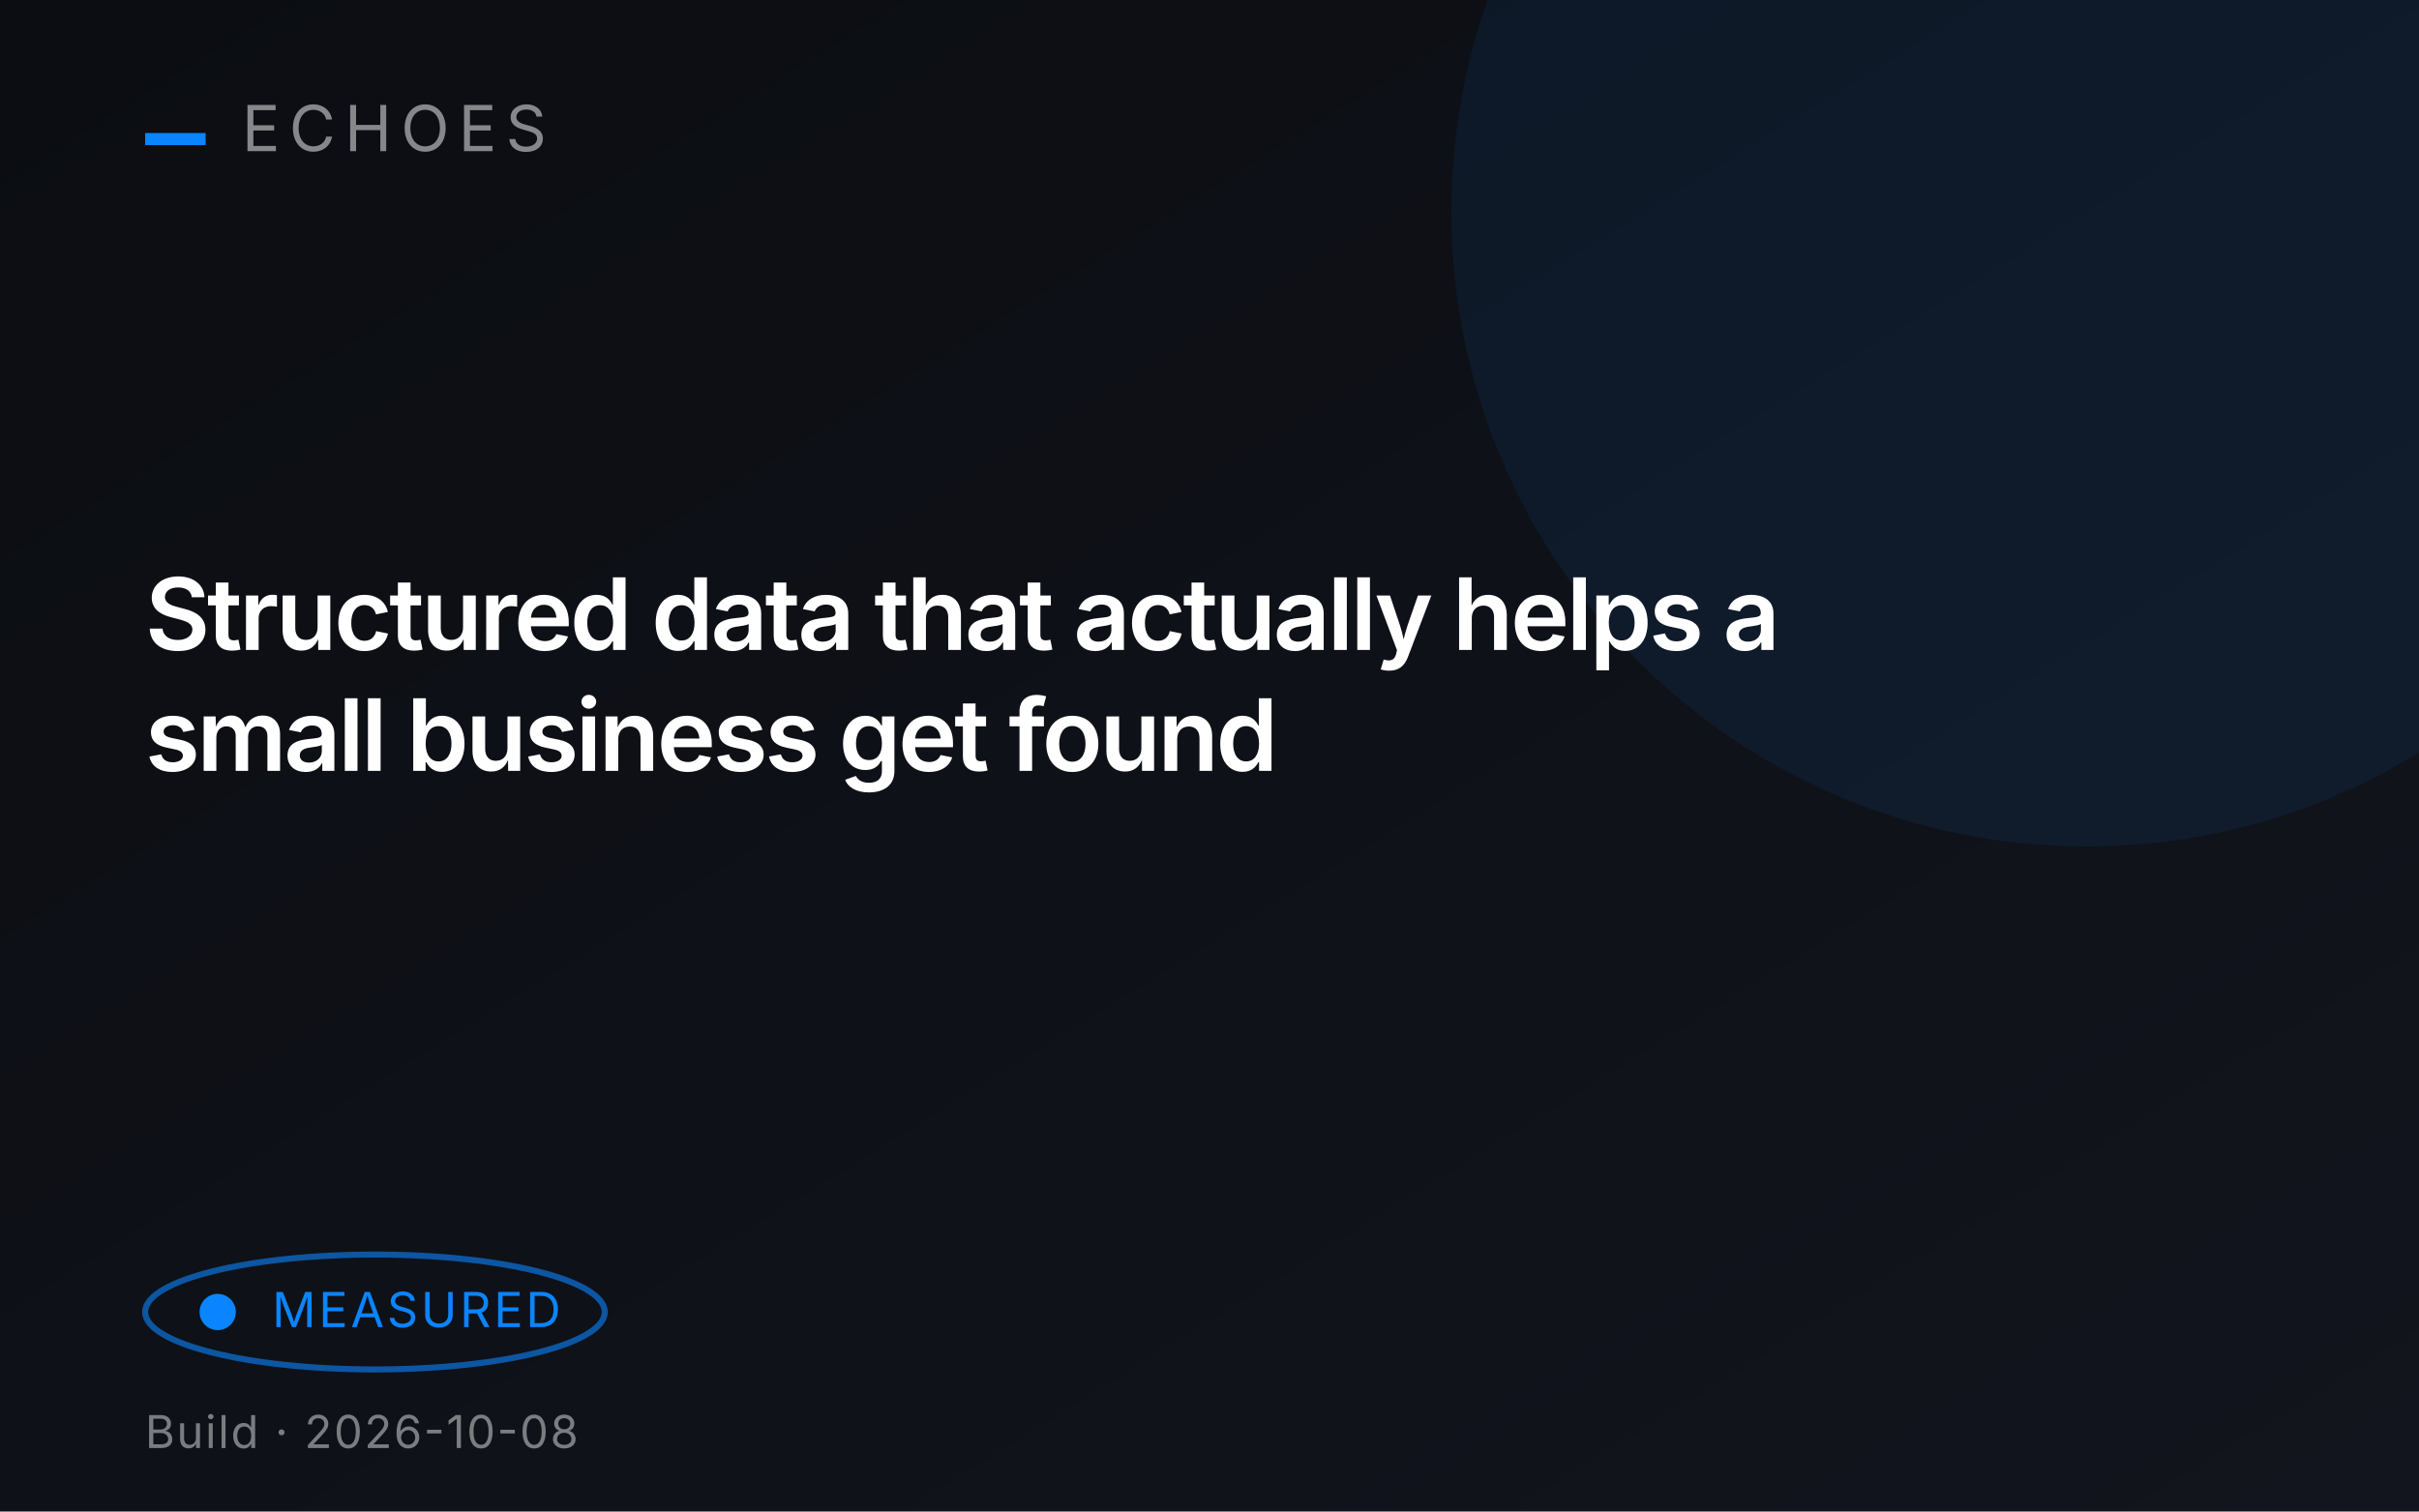
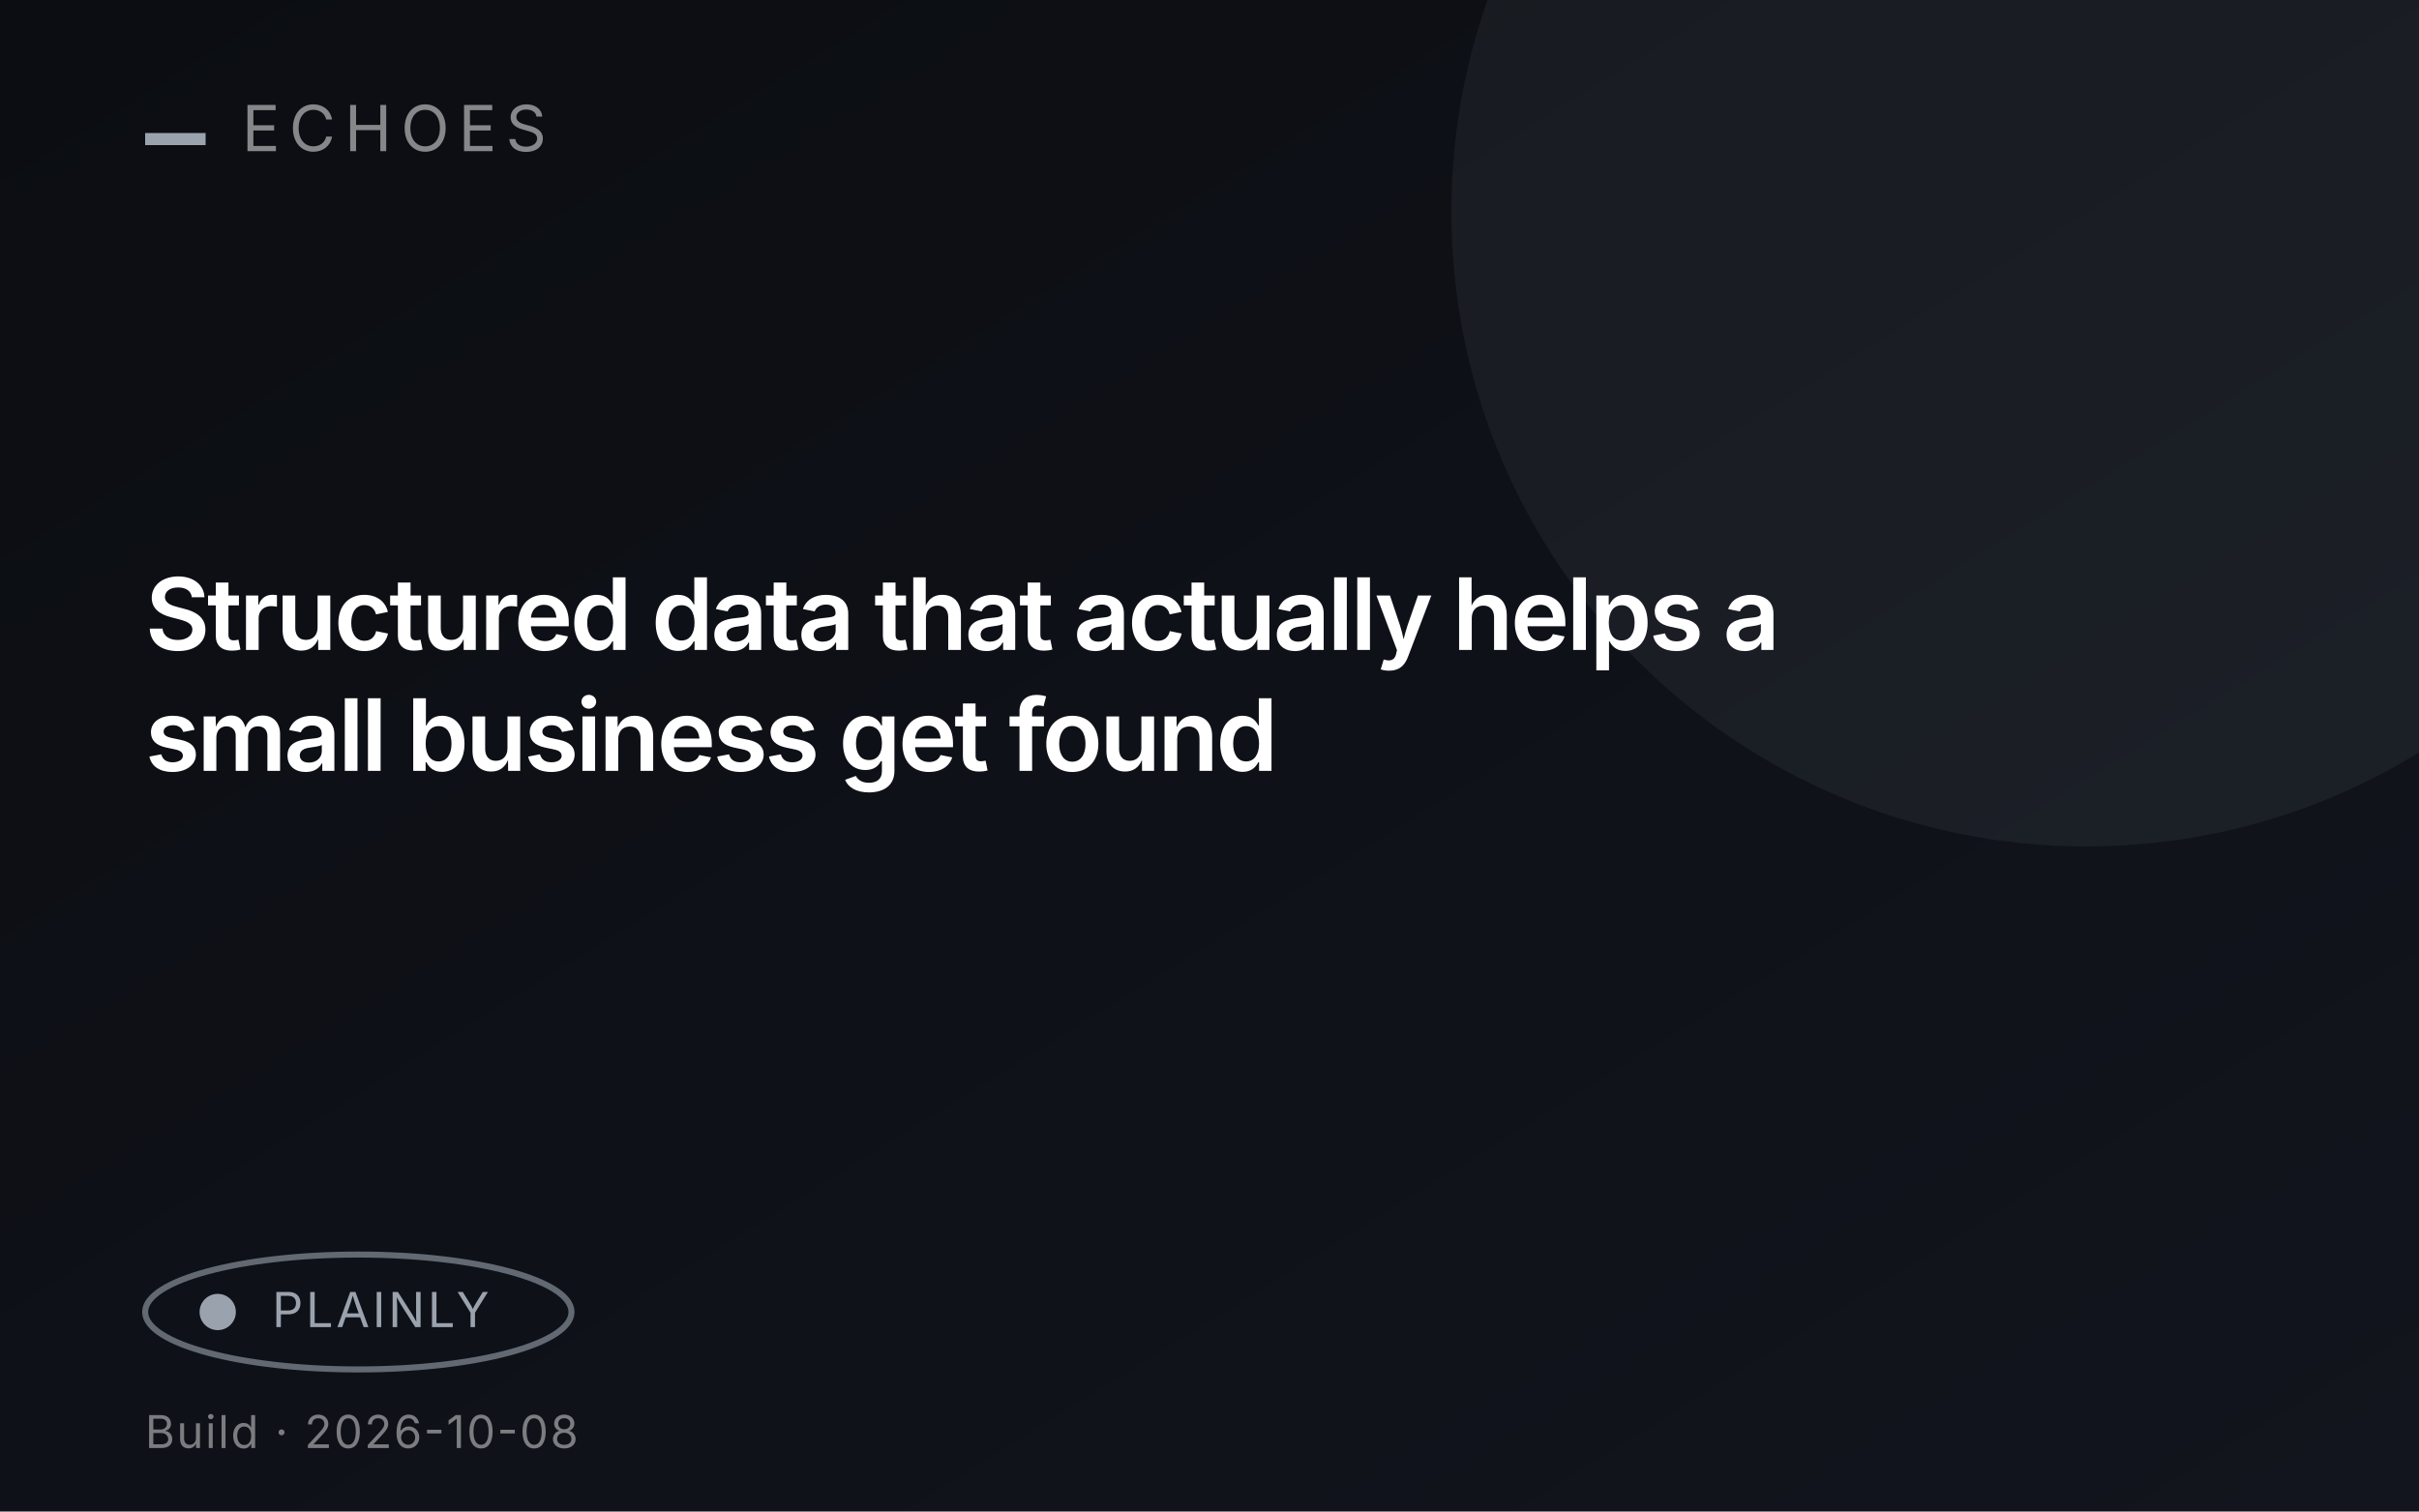
<svg xmlns="http://www.w3.org/2000/svg" width="800" height="500" viewBox="0 0 800 500" role="img" aria-label="Structured data that actually helps a small business get found">
  <defs>
    <linearGradient id="bg" x1="0" y1="0" x2="1" y2="1">
      <stop offset="0" stop-color="#0b0d12" />
      <stop offset="1" stop-color="#12151d" />
    </linearGradient>
  </defs>
  <rect width="800" height="500" fill="url(#bg)" />
-   <circle cx="690" cy="70" r="210" fill="#0a84ff" opacity="0.08" />
-   <rect x="48" y="44" width="20" height="4" fill="#0a84ff" />
+   <circle cx="690" cy="70" r="210" fill="#9aa3ad" opacity="0.08" />
+   <rect x="48" y="44" width="20" height="4" fill="#9aa3ad" />
  <text x="80" y="50" font-family="ui-sans-serif, system-ui, -apple-system, 'Segoe UI', sans-serif" font-size="21" letter-spacing="3" fill="rgba(255,255,255,0.5)">ECHOES</text>
  <text x="48" y="215" font-family="ui-sans-serif, system-ui, -apple-system, 'Segoe UI', sans-serif" font-size="33" font-weight="600" letter-spacing="-0.03em" fill="#ffffff">
    <tspan x="48" dy="0">Structured data that actually helps a</tspan>
    <tspan x="48" dy="40">small business get found</tspan>
  </text>
-   <rect x="48" y="415" rx="999" width="152" height="38" fill="none" stroke="#0a84ff" stroke-opacity="0.6" stroke-width="2" />
-   <circle cx="72" cy="434" r="6" fill="#0a84ff" />
-   <text x="90" y="439" font-family="ui-sans-serif, system-ui, -apple-system, 'Segoe UI', sans-serif" font-size="16" letter-spacing="0.06em" fill="#0a84ff">MEASURED</text>
+   <rect x="48" y="415" rx="999" width="141" height="38" fill="none" stroke="#9aa3ad" stroke-opacity="0.6" stroke-width="2" />
+   <circle cx="72" cy="434" r="6" fill="#9aa3ad" />
+   <text x="90" y="439" font-family="ui-sans-serif, system-ui, -apple-system, 'Segoe UI', sans-serif" font-size="16" letter-spacing="0.06em" fill="#9aa3ad">PLAINLY</text>
  <text x="48" y="479" font-family="ui-sans-serif, system-ui, -apple-system, 'Segoe UI', sans-serif" font-size="15" letter-spacing="0.04em" fill="rgba(255,255,255,0.45)">Build  ·  2026-10-08</text>
</svg>
